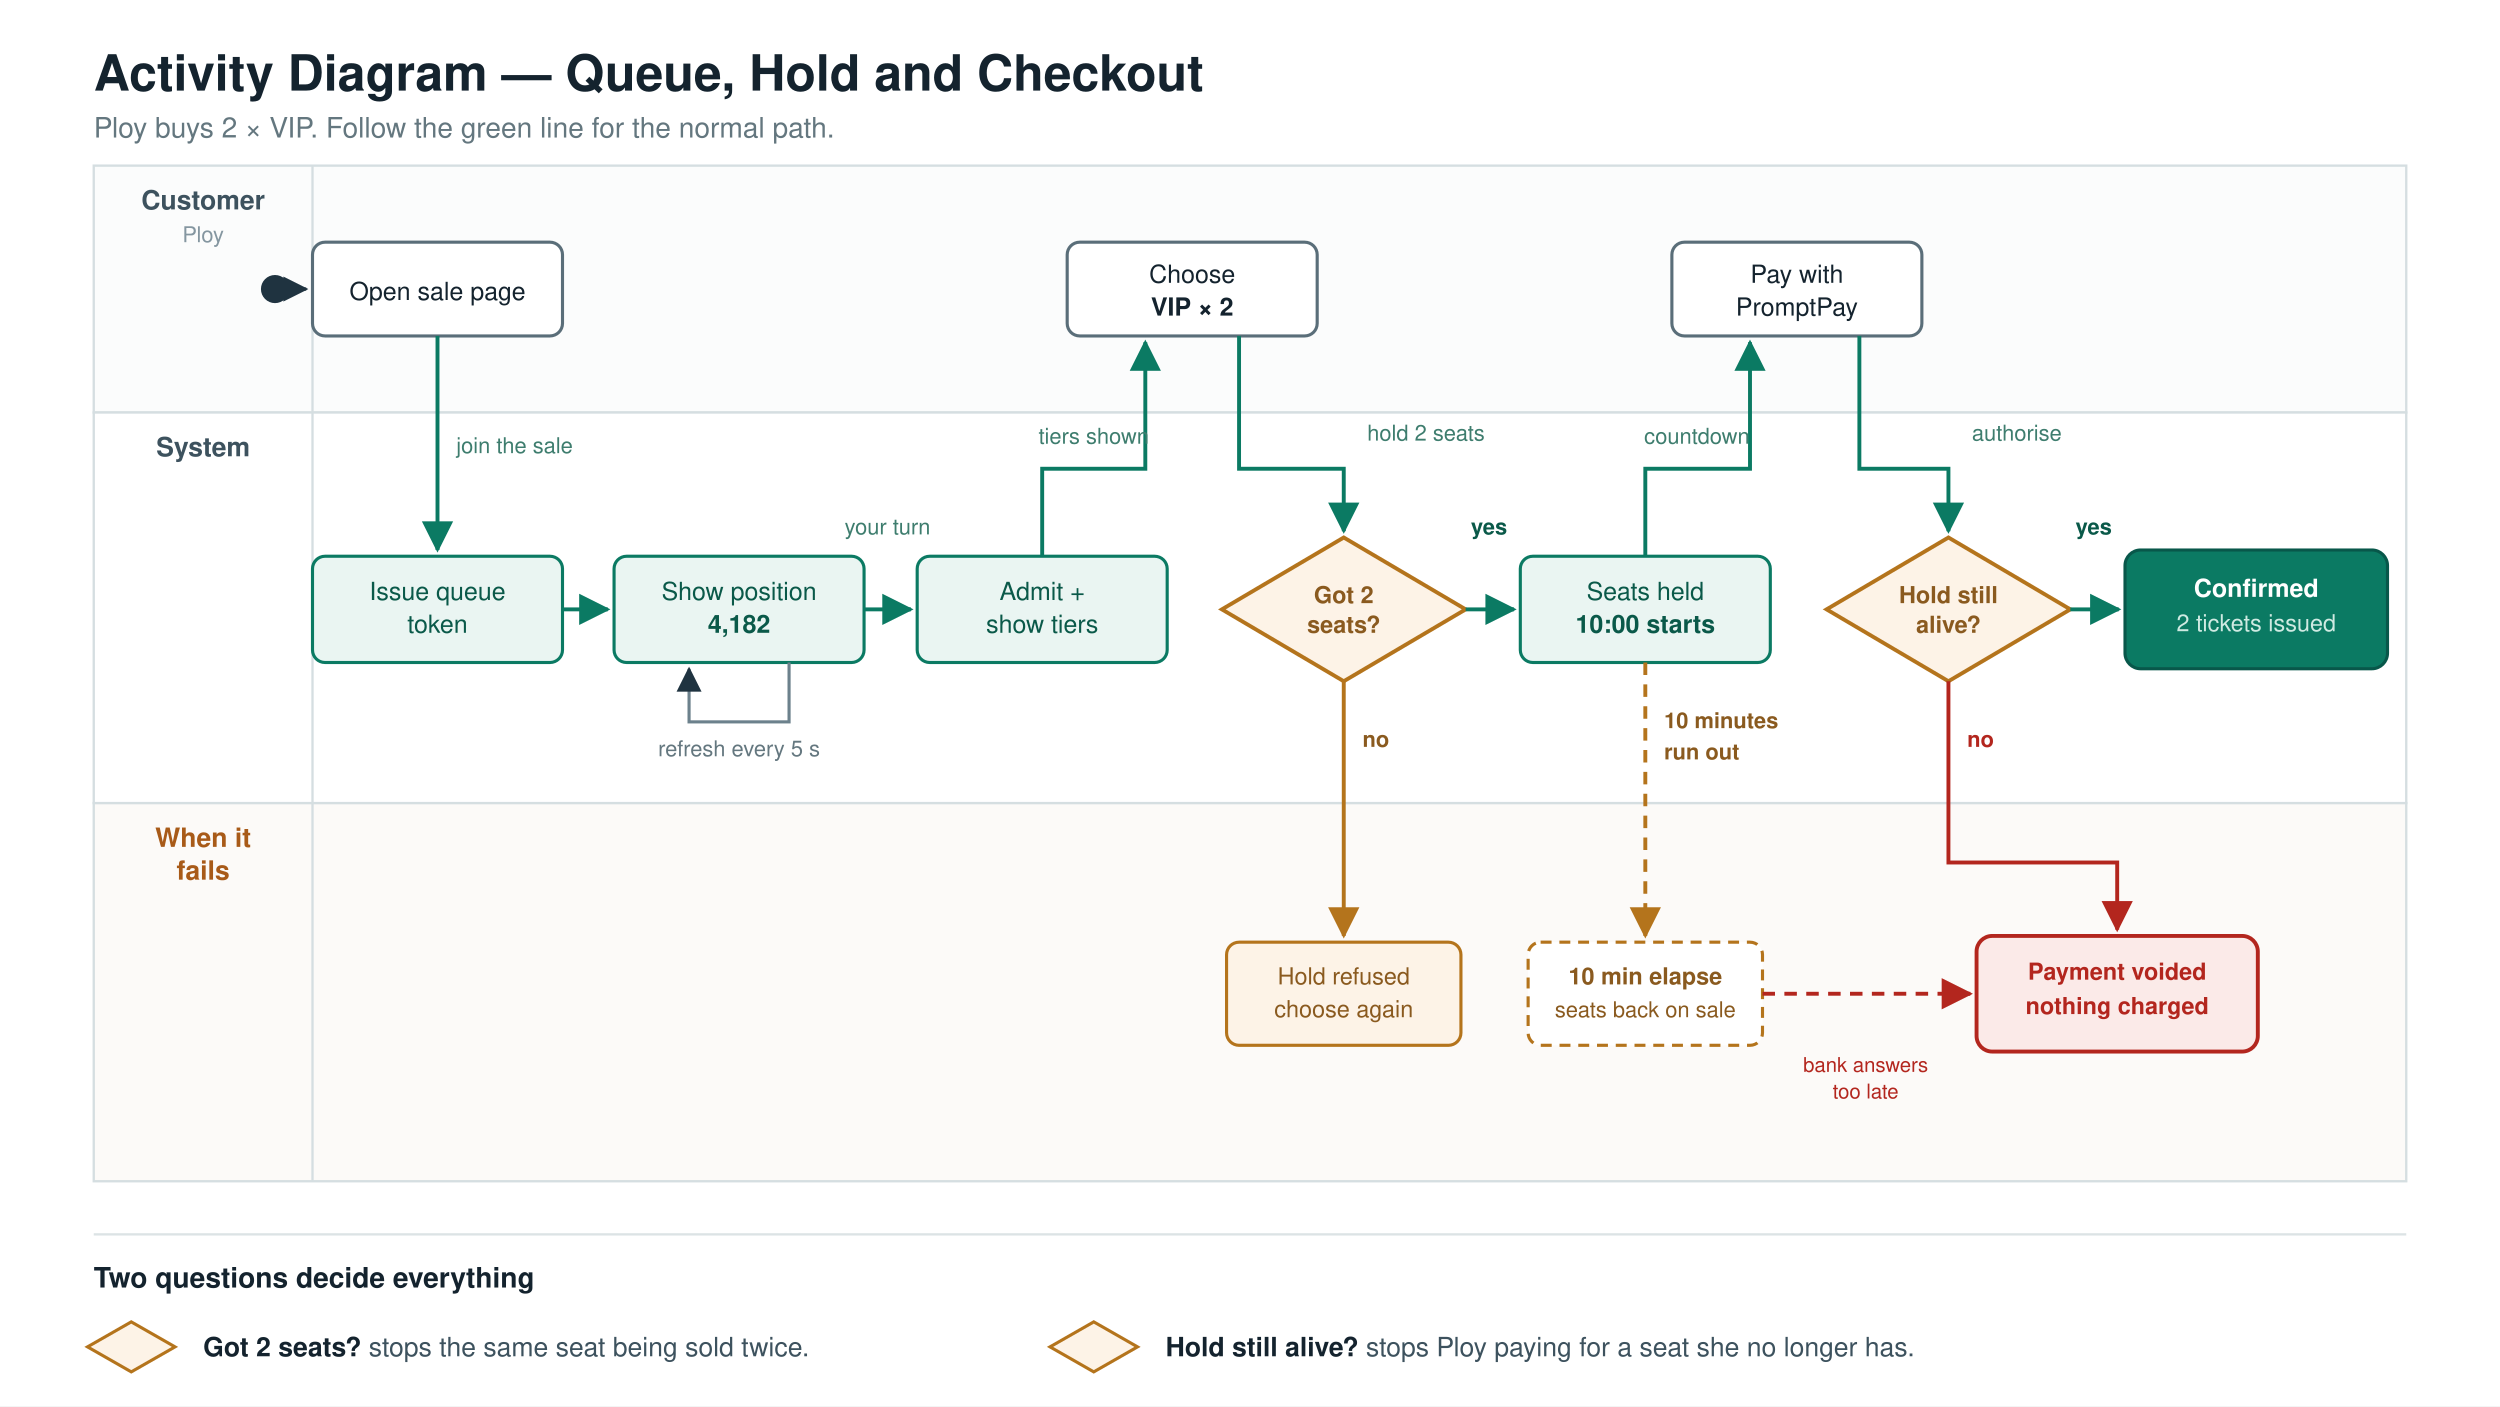
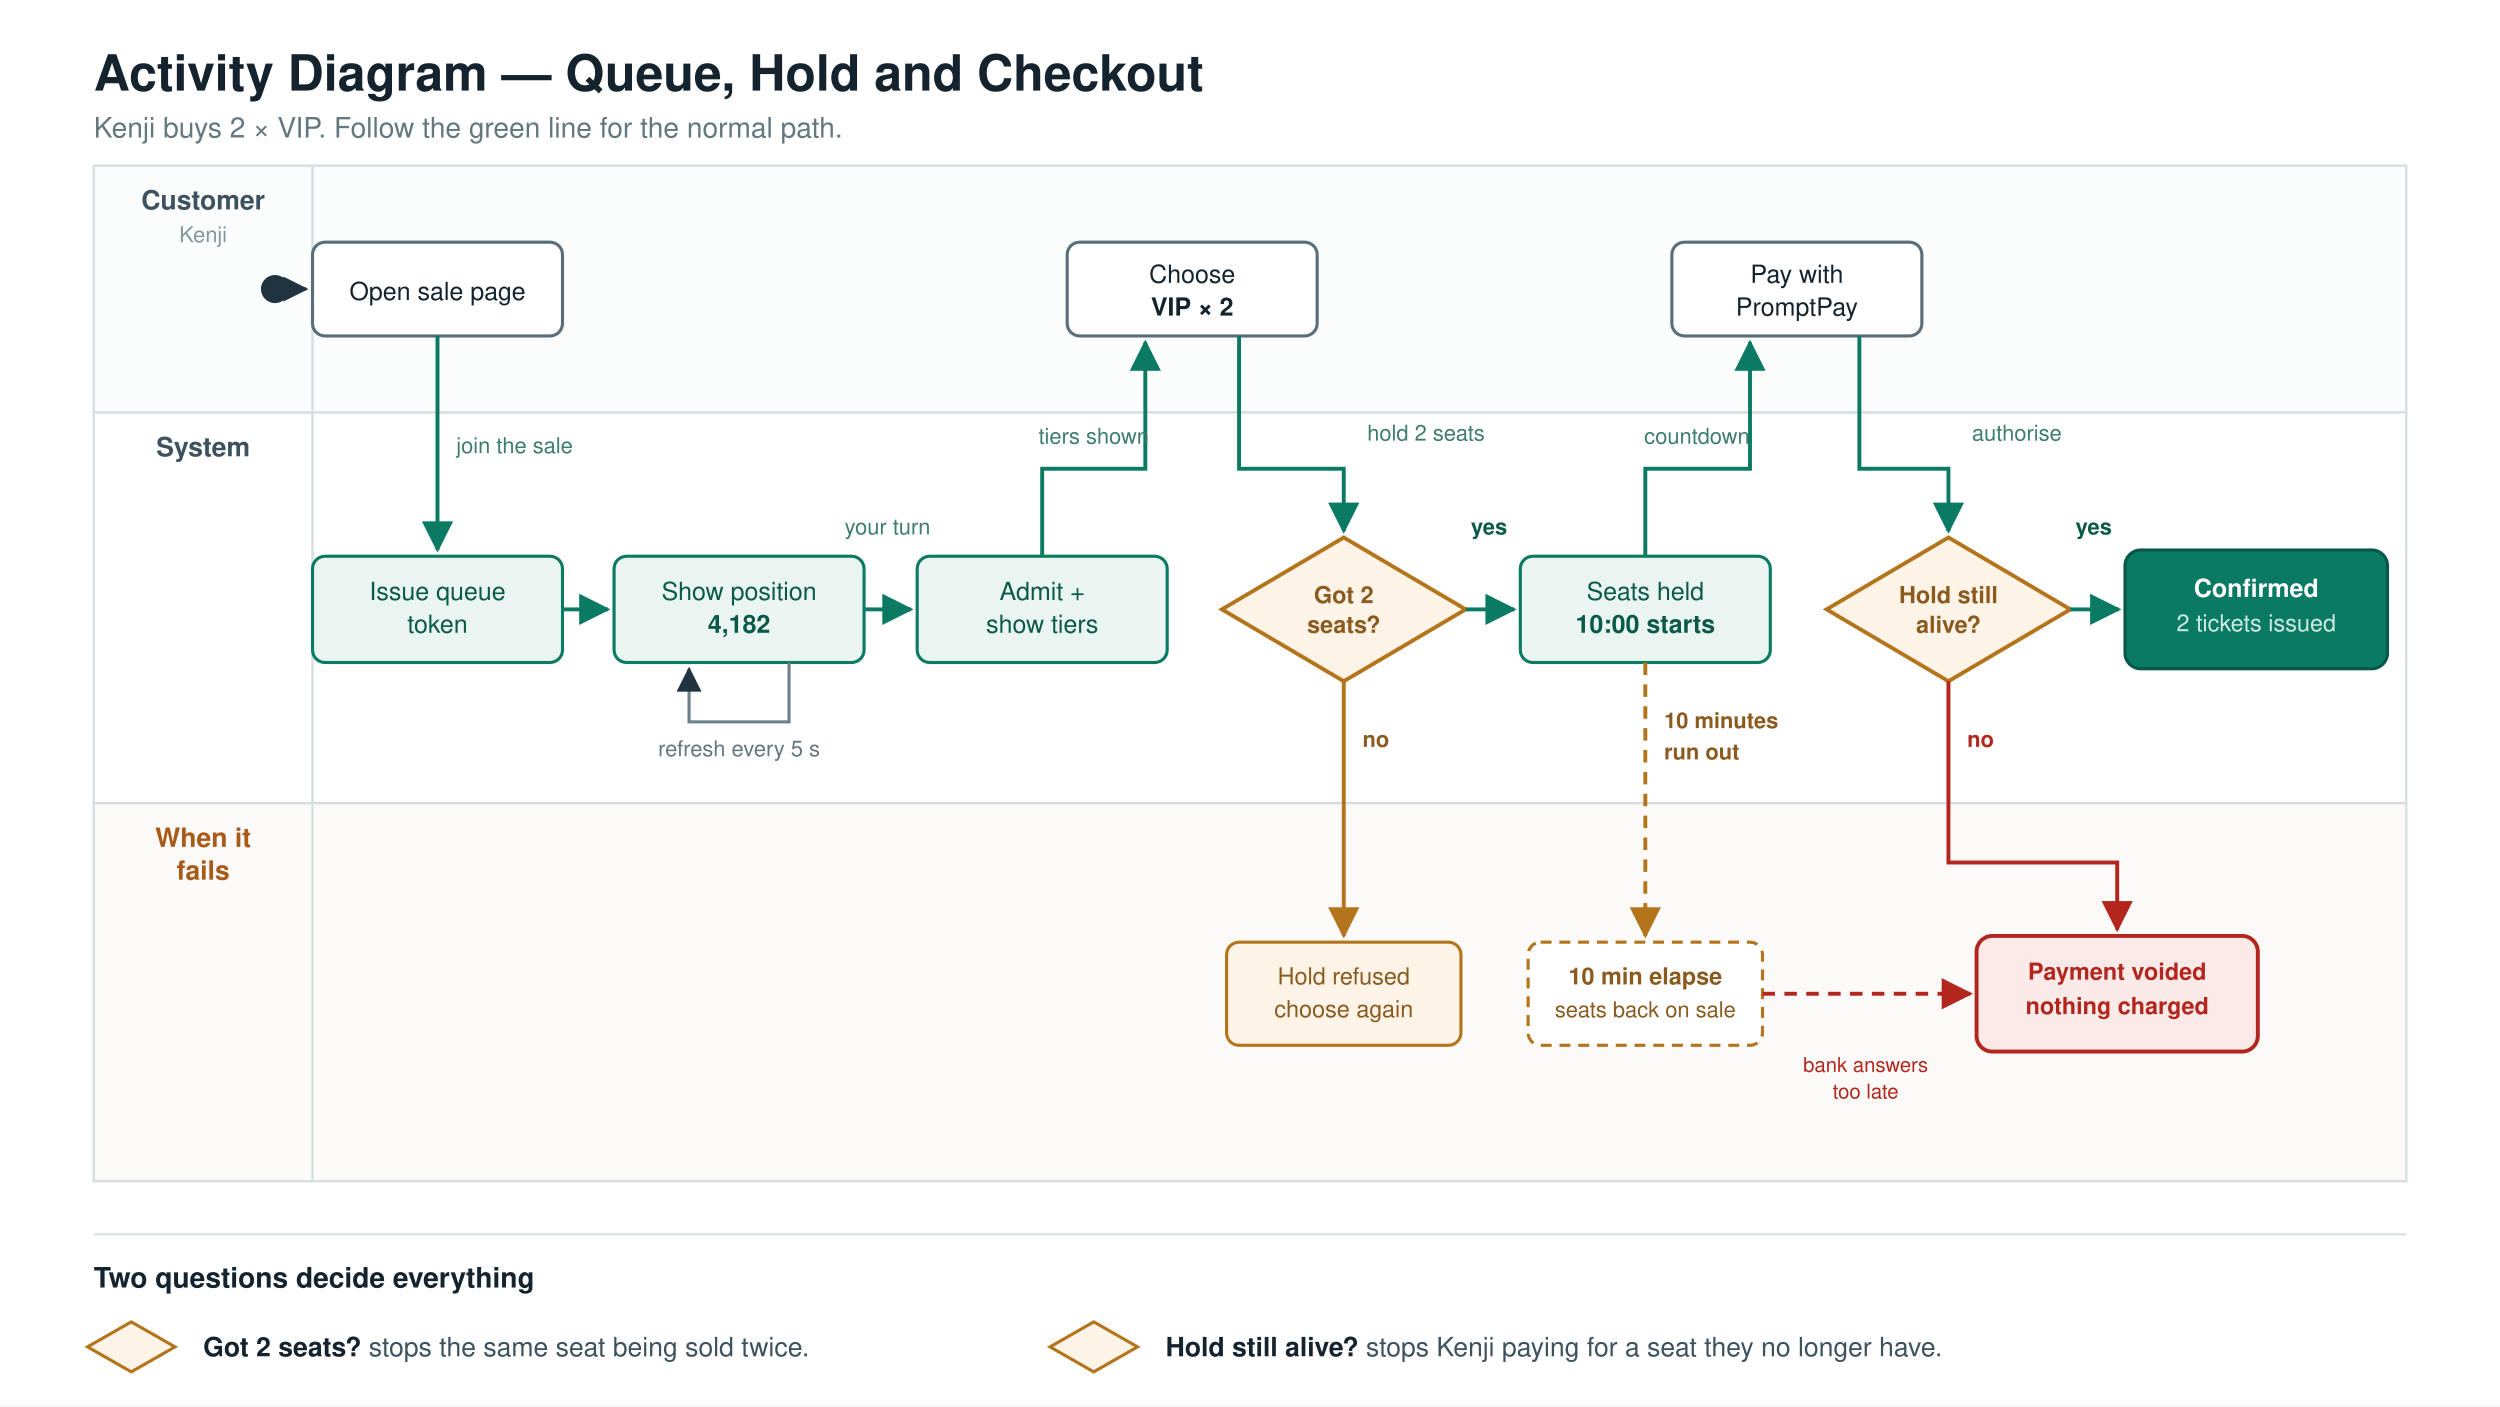
<svg xmlns="http://www.w3.org/2000/svg" width="1600" height="900" viewBox="0 0 1600 900" font-family="Helvetica Neue, Helvetica, Arial, sans-serif">
  <defs>
    <marker id="a" viewBox="0 0 12 12" refX="11" refY="6" markerWidth="8" markerHeight="8" orient="auto-start-reverse">
      <path d="M 0 0 L 12 6 L 0 12 z" fill="#1F3340" />
    </marker>
    <marker id="ag" viewBox="0 0 12 12" refX="11" refY="6" markerWidth="8" markerHeight="8" orient="auto-start-reverse">
      <path d="M 0 0 L 12 6 L 0 12 z" fill="#0B7A63" />
    </marker>
    <marker id="ar" viewBox="0 0 12 12" refX="11" refY="6" markerWidth="8" markerHeight="8" orient="auto-start-reverse">
      <path d="M 0 0 L 12 6 L 0 12 z" fill="#B3261E" />
    </marker>
    <marker id="ao" viewBox="0 0 12 12" refX="11" refY="6" markerWidth="8" markerHeight="8" orient="auto-start-reverse">
      <path d="M 0 0 L 12 6 L 0 12 z" fill="#B4741C" />
    </marker>
  </defs>
  <rect width="1600" height="900" fill="#FFFFFF" />
  <text x="60" y="58" font-size="32" font-weight="700" fill="#14232E">Activity Diagram — Queue, Hold and Checkout</text>
-   <text x="60" y="88" font-size="18" fill="#64777F">Ploy buys 2 × VIP.  Follow the green line for the normal path.</text>
+   <text x="60" y="88" font-size="18" fill="#64777F">Kenji buys 2 × VIP.  Follow the green line for the normal path.</text>
  <rect x="60" y="106" width="1480" height="158" fill="#FBFCFC" stroke="#D5DEE1" stroke-width="1.5" />
  <rect x="60" y="264" width="1480" height="250" fill="#FFFFFF" stroke="#D5DEE1" stroke-width="1.5" />
  <rect x="60" y="514" width="1480" height="242" fill="#FCFAF8" stroke="#D5DEE1" stroke-width="1.5" />
  <line x1="200" y1="106" x2="200" y2="756" stroke="#D5DEE1" stroke-width="1.5" />
  <text x="130" y="134" font-size="17" font-weight="700" fill="#3D525E" text-anchor="middle">Customer</text>
-   <text x="130" y="155" font-size="14" fill="#8496A0" text-anchor="middle">Ploy</text>
+   <text x="130" y="155" font-size="14" fill="#8496A0" text-anchor="middle">Kenji</text>
  <text x="130" y="292" font-size="17" font-weight="700" fill="#3D525E" text-anchor="middle">System</text>
  <text x="130" y="542" font-size="17" font-weight="700" fill="#A85A18" text-anchor="middle">When it</text>
  <text x="130" y="563" font-size="17" font-weight="700" fill="#A85A18" text-anchor="middle">fails</text>
  <rect x="200" y="155" width="160" height="60" rx="8" fill="#FFFFFF" stroke="#5A6E79" stroke-width="2" />
  <text x="280" y="192" font-size="16" fill="#14232E" text-anchor="middle">Open sale page</text>
  <rect x="683" y="155" width="160" height="60" rx="8" fill="#FFFFFF" stroke="#5A6E79" stroke-width="2" />
  <text x="763" y="181" font-size="16" fill="#14232E" text-anchor="middle">Choose</text>
  <text x="763" y="202" font-size="16" font-weight="700" fill="#14232E" text-anchor="middle">VIP × 2</text>
  <rect x="1070" y="155" width="160" height="60" rx="8" fill="#FFFFFF" stroke="#5A6E79" stroke-width="2" />
  <text x="1150" y="181" font-size="16" fill="#14232E" text-anchor="middle">Pay with</text>
  <text x="1150" y="202" font-size="16" fill="#14232E" text-anchor="middle">PromptPay</text>
  <rect x="200" y="356" width="160" height="68" rx="8" fill="#EAF5F2" stroke="#0B7A63" stroke-width="2" />
  <text x="280" y="384" font-size="16" fill="#0A5949" text-anchor="middle">Issue queue</text>
  <text x="280" y="405" font-size="16" fill="#0A5949" text-anchor="middle">token</text>
  <rect x="393" y="356" width="160" height="68" rx="8" fill="#EAF5F2" stroke="#0B7A63" stroke-width="2" />
  <text x="473" y="384" font-size="16" fill="#0A5949" text-anchor="middle">Show position</text>
  <text x="473" y="405" font-size="16" font-weight="700" fill="#0A5949" text-anchor="middle">4,182</text>
  <rect x="587" y="356" width="160" height="68" rx="8" fill="#EAF5F2" stroke="#0B7A63" stroke-width="2" />
  <text x="667" y="384" font-size="16" fill="#0A5949" text-anchor="middle">Admit +</text>
  <text x="667" y="405" font-size="16" fill="#0A5949" text-anchor="middle">show tiers</text>
  <path d="M 860 344 L 938 390 L 860 436 L 782 390 z" fill="#FDF3E7" stroke="#B4741C" stroke-width="2.5" />
  <text x="860" y="386" font-size="15" font-weight="700" fill="#8A5A1F" text-anchor="middle">Got 2</text>
  <text x="860" y="405" font-size="15" font-weight="700" fill="#8A5A1F" text-anchor="middle">seats?</text>
  <rect x="973" y="356" width="160" height="68" rx="8" fill="#EAF5F2" stroke="#0B7A63" stroke-width="2" />
  <text x="1053" y="384" font-size="16" fill="#0A5949" text-anchor="middle">Seats held</text>
  <text x="1053" y="405" font-size="16" font-weight="700" fill="#0A5949" text-anchor="middle">10:00 starts</text>
  <path d="M 1247 344 L 1325 390 L 1247 436 L 1169 390 z" fill="#FDF3E7" stroke="#B4741C" stroke-width="2.5" />
  <text x="1247" y="386" font-size="15" font-weight="700" fill="#8A5A1F" text-anchor="middle">Hold still</text>
  <text x="1247" y="405" font-size="15" font-weight="700" fill="#8A5A1F" text-anchor="middle">alive?</text>
  <rect x="1360" y="352" width="168" height="76" rx="10" fill="#0B7A63" stroke="#08574A" stroke-width="2" />
  <text x="1444" y="382" font-size="16" font-weight="700" fill="#FFFFFF" text-anchor="middle">Confirmed</text>
  <text x="1444" y="404" font-size="15" fill="#CFEAE2" text-anchor="middle">2 tickets issued</text>
  <rect x="785" y="603" width="150" height="66" rx="8" fill="#FDF3E7" stroke="#B4741C" stroke-width="2" />
  <text x="860" y="630" font-size="15" fill="#8A5A1F" text-anchor="middle">Hold refused</text>
  <text x="860" y="651" font-size="15" fill="#8A5A1F" text-anchor="middle">choose again</text>
  <rect x="978" y="603" width="150" height="66" rx="8" fill="#FFFFFF" stroke="#B4741C" stroke-width="2" stroke-dasharray="7 5" />
  <text x="1053" y="630" font-size="15" font-weight="700" fill="#8A5A1F" text-anchor="middle">10 min elapse</text>
  <text x="1053" y="651" font-size="14" fill="#8A5A1F" text-anchor="middle">seats back on sale</text>
  <rect x="1265" y="599" width="180" height="74" rx="10" fill="#FBEAE8" stroke="#B3261E" stroke-width="2.5" />
  <text x="1355" y="627" font-size="15" font-weight="700" fill="#B3261E" text-anchor="middle">Payment voided</text>
  <text x="1355" y="649" font-size="15" font-weight="700" fill="#B3261E" text-anchor="middle">nothing charged</text>
  <circle cx="176" cy="185" r="9" fill="#1F3340" />
  <line x1="185" y1="185" x2="196" y2="185" stroke="#1F3340" stroke-width="2" marker-end="url(#a)" />
  <line x1="280" y1="215" x2="280" y2="352" stroke="#0B7A63" stroke-width="2.5" marker-end="url(#ag)" />
  <text x="292" y="290" font-size="14" fill="#3E7D6E">join the sale</text>
  <line x1="360" y1="390" x2="389" y2="390" stroke="#0B7A63" stroke-width="2.5" marker-end="url(#ag)" />
  <path d="M 505 424 L 505 462 L 441 462 L 441 428" fill="none" stroke="#6C818C" stroke-width="2" marker-end="url(#a)" />
  <text x="473" y="484" font-size="14" fill="#64777F" text-anchor="middle">refresh every 5 s</text>
  <line x1="553" y1="390" x2="583" y2="390" stroke="#0B7A63" stroke-width="2.5" marker-end="url(#ag)" />
  <text x="568" y="342" font-size="14" fill="#3E7D6E" text-anchor="middle">your turn</text>
  <path d="M 667 356 L 667 300 L 733 300 L 733 219" fill="none" stroke="#0B7A63" stroke-width="2.5" marker-end="url(#ag)" />
  <text x="700" y="284" font-size="14" fill="#3E7D6E" text-anchor="middle">tiers shown</text>
  <path d="M 793 215 L 793 300 L 860 300 L 860 340" fill="none" stroke="#0B7A63" stroke-width="2.5" marker-end="url(#ag)" />
  <text x="875" y="282" font-size="14" fill="#3E7D6E">hold 2 seats</text>
  <line x1="938" y1="390" x2="969" y2="390" stroke="#0B7A63" stroke-width="2.5" marker-end="url(#ag)" />
  <text x="953" y="342" font-size="14" font-weight="700" fill="#0A5949" text-anchor="middle">yes</text>
  <line x1="860" y1="436" x2="860" y2="599" stroke="#B4741C" stroke-width="2.5" marker-end="url(#ao)" />
  <text x="872" y="478" font-size="14" font-weight="700" fill="#8A5A1F">no</text>
  <path d="M 1053 356 L 1053 300 L 1120 300 L 1120 219" fill="none" stroke="#0B7A63" stroke-width="2.5" marker-end="url(#ag)" />
  <text x="1086" y="284" font-size="14" fill="#3E7D6E" text-anchor="middle">countdown</text>
  <path d="M 1190 215 L 1190 300 L 1247 300 L 1247 340" fill="none" stroke="#0B7A63" stroke-width="2.5" marker-end="url(#ag)" />
  <text x="1262" y="282" font-size="14" fill="#3E7D6E">authorise</text>
  <line x1="1053" y1="424" x2="1053" y2="599" stroke="#B4741C" stroke-width="2.5" stroke-dasharray="8 6" marker-end="url(#ao)" />
  <text x="1065" y="466" font-size="14" font-weight="700" fill="#8A5A1F">10 minutes</text>
  <text x="1065" y="486" font-size="14" font-weight="700" fill="#8A5A1F">run out</text>
  <line x1="1325" y1="390" x2="1356" y2="390" stroke="#0B7A63" stroke-width="2.5" marker-end="url(#ag)" />
  <text x="1340" y="342" font-size="14" font-weight="700" fill="#0A5949" text-anchor="middle">yes</text>
  <path d="M 1247 436 L 1247 552 L 1355 552 L 1355 595" fill="none" stroke="#B3261E" stroke-width="2.5" marker-end="url(#ar)" />
  <text x="1259" y="478" font-size="14" font-weight="700" fill="#B3261E">no</text>
  <line x1="1128" y1="636" x2="1261" y2="636" stroke="#B3261E" stroke-width="2.5" stroke-dasharray="8 6" marker-end="url(#ar)" />
  <text x="1194" y="686" font-size="13" fill="#B3261E" text-anchor="middle">bank answers</text>
  <text x="1194" y="703" font-size="13" fill="#B3261E" text-anchor="middle">too late</text>
  <line x1="60" y1="790" x2="1540" y2="790" stroke="#DCE3E5" stroke-width="1.5" />
  <text x="60" y="824" font-size="18" font-weight="700" fill="#14232E">Two questions decide everything</text>
  <path d="M 84 846 L 112 862 L 84 878 L 56 862 z" fill="#FDF3E7" stroke="#B4741C" stroke-width="2" />
  <text x="130" y="868" font-size="17" fill="#3D525E">
    <tspan font-weight="700" fill="#14232E">Got 2 seats?</tspan>  stops the same seat being sold twice.</text>
  <path d="M 700 846 L 728 862 L 700 878 L 672 862 z" fill="#FDF3E7" stroke="#B4741C" stroke-width="2" />
  <text x="746" y="868" font-size="17" fill="#3D525E">
-     <tspan font-weight="700" fill="#14232E">Hold still alive?</tspan>  stops Ploy paying for a seat she no longer has.</text>
+     <tspan font-weight="700" fill="#14232E">Hold still alive?</tspan>  stops Kenji paying for a seat they no longer have.</text>
</svg>
